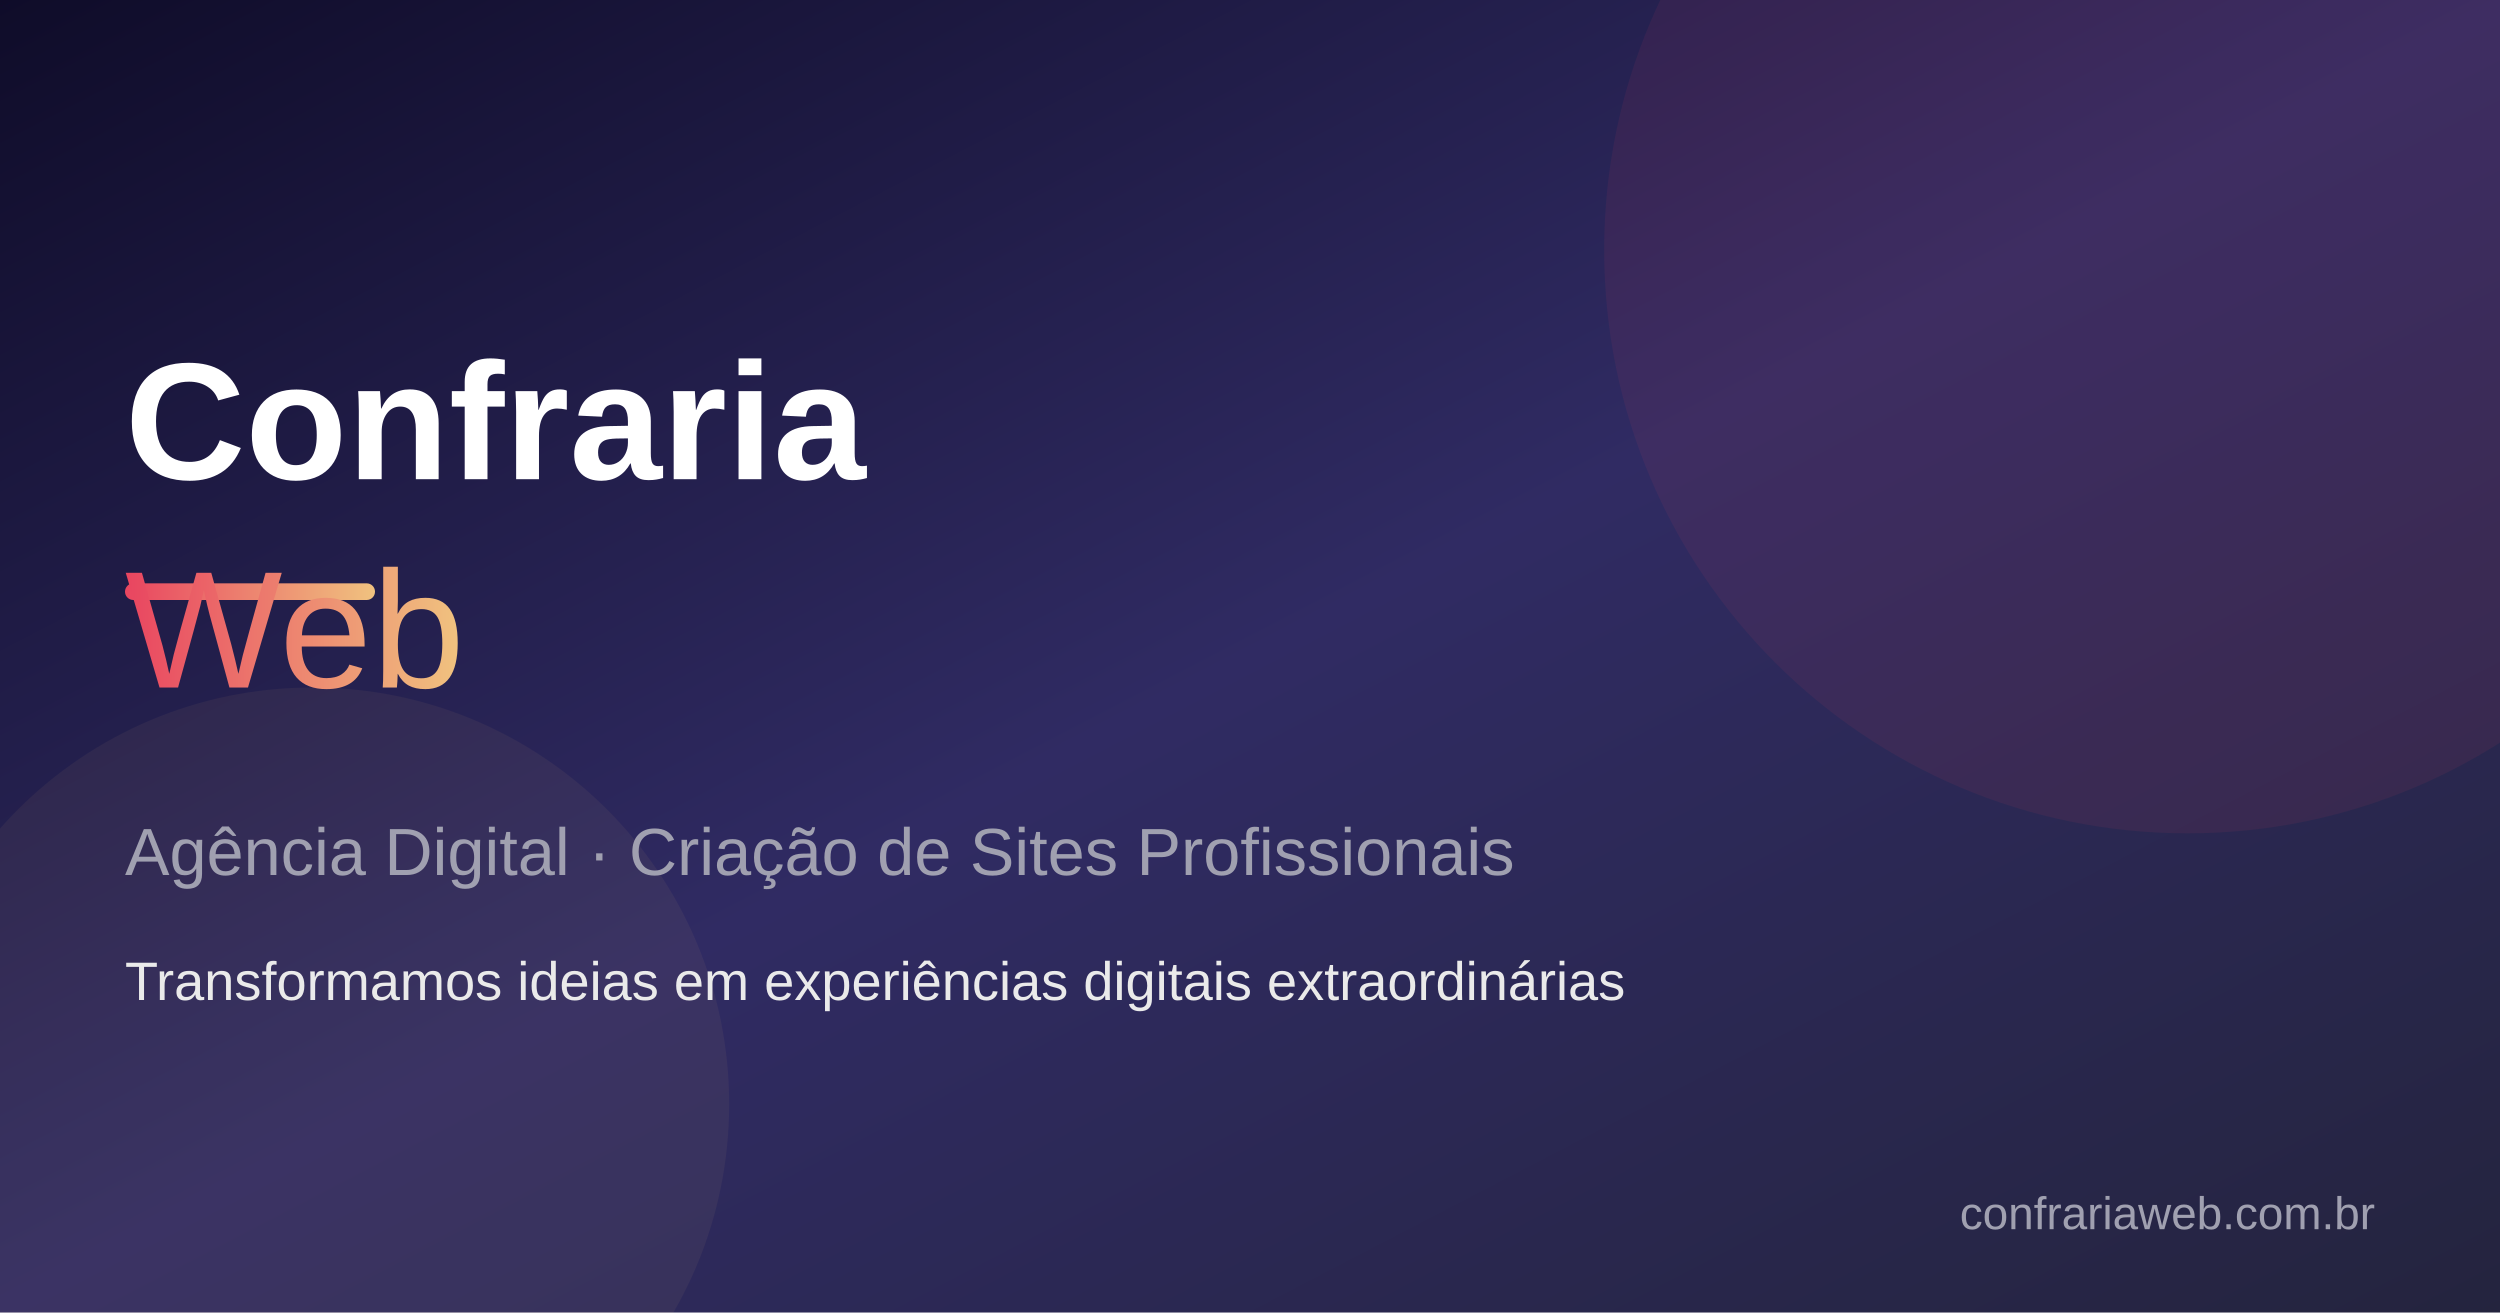
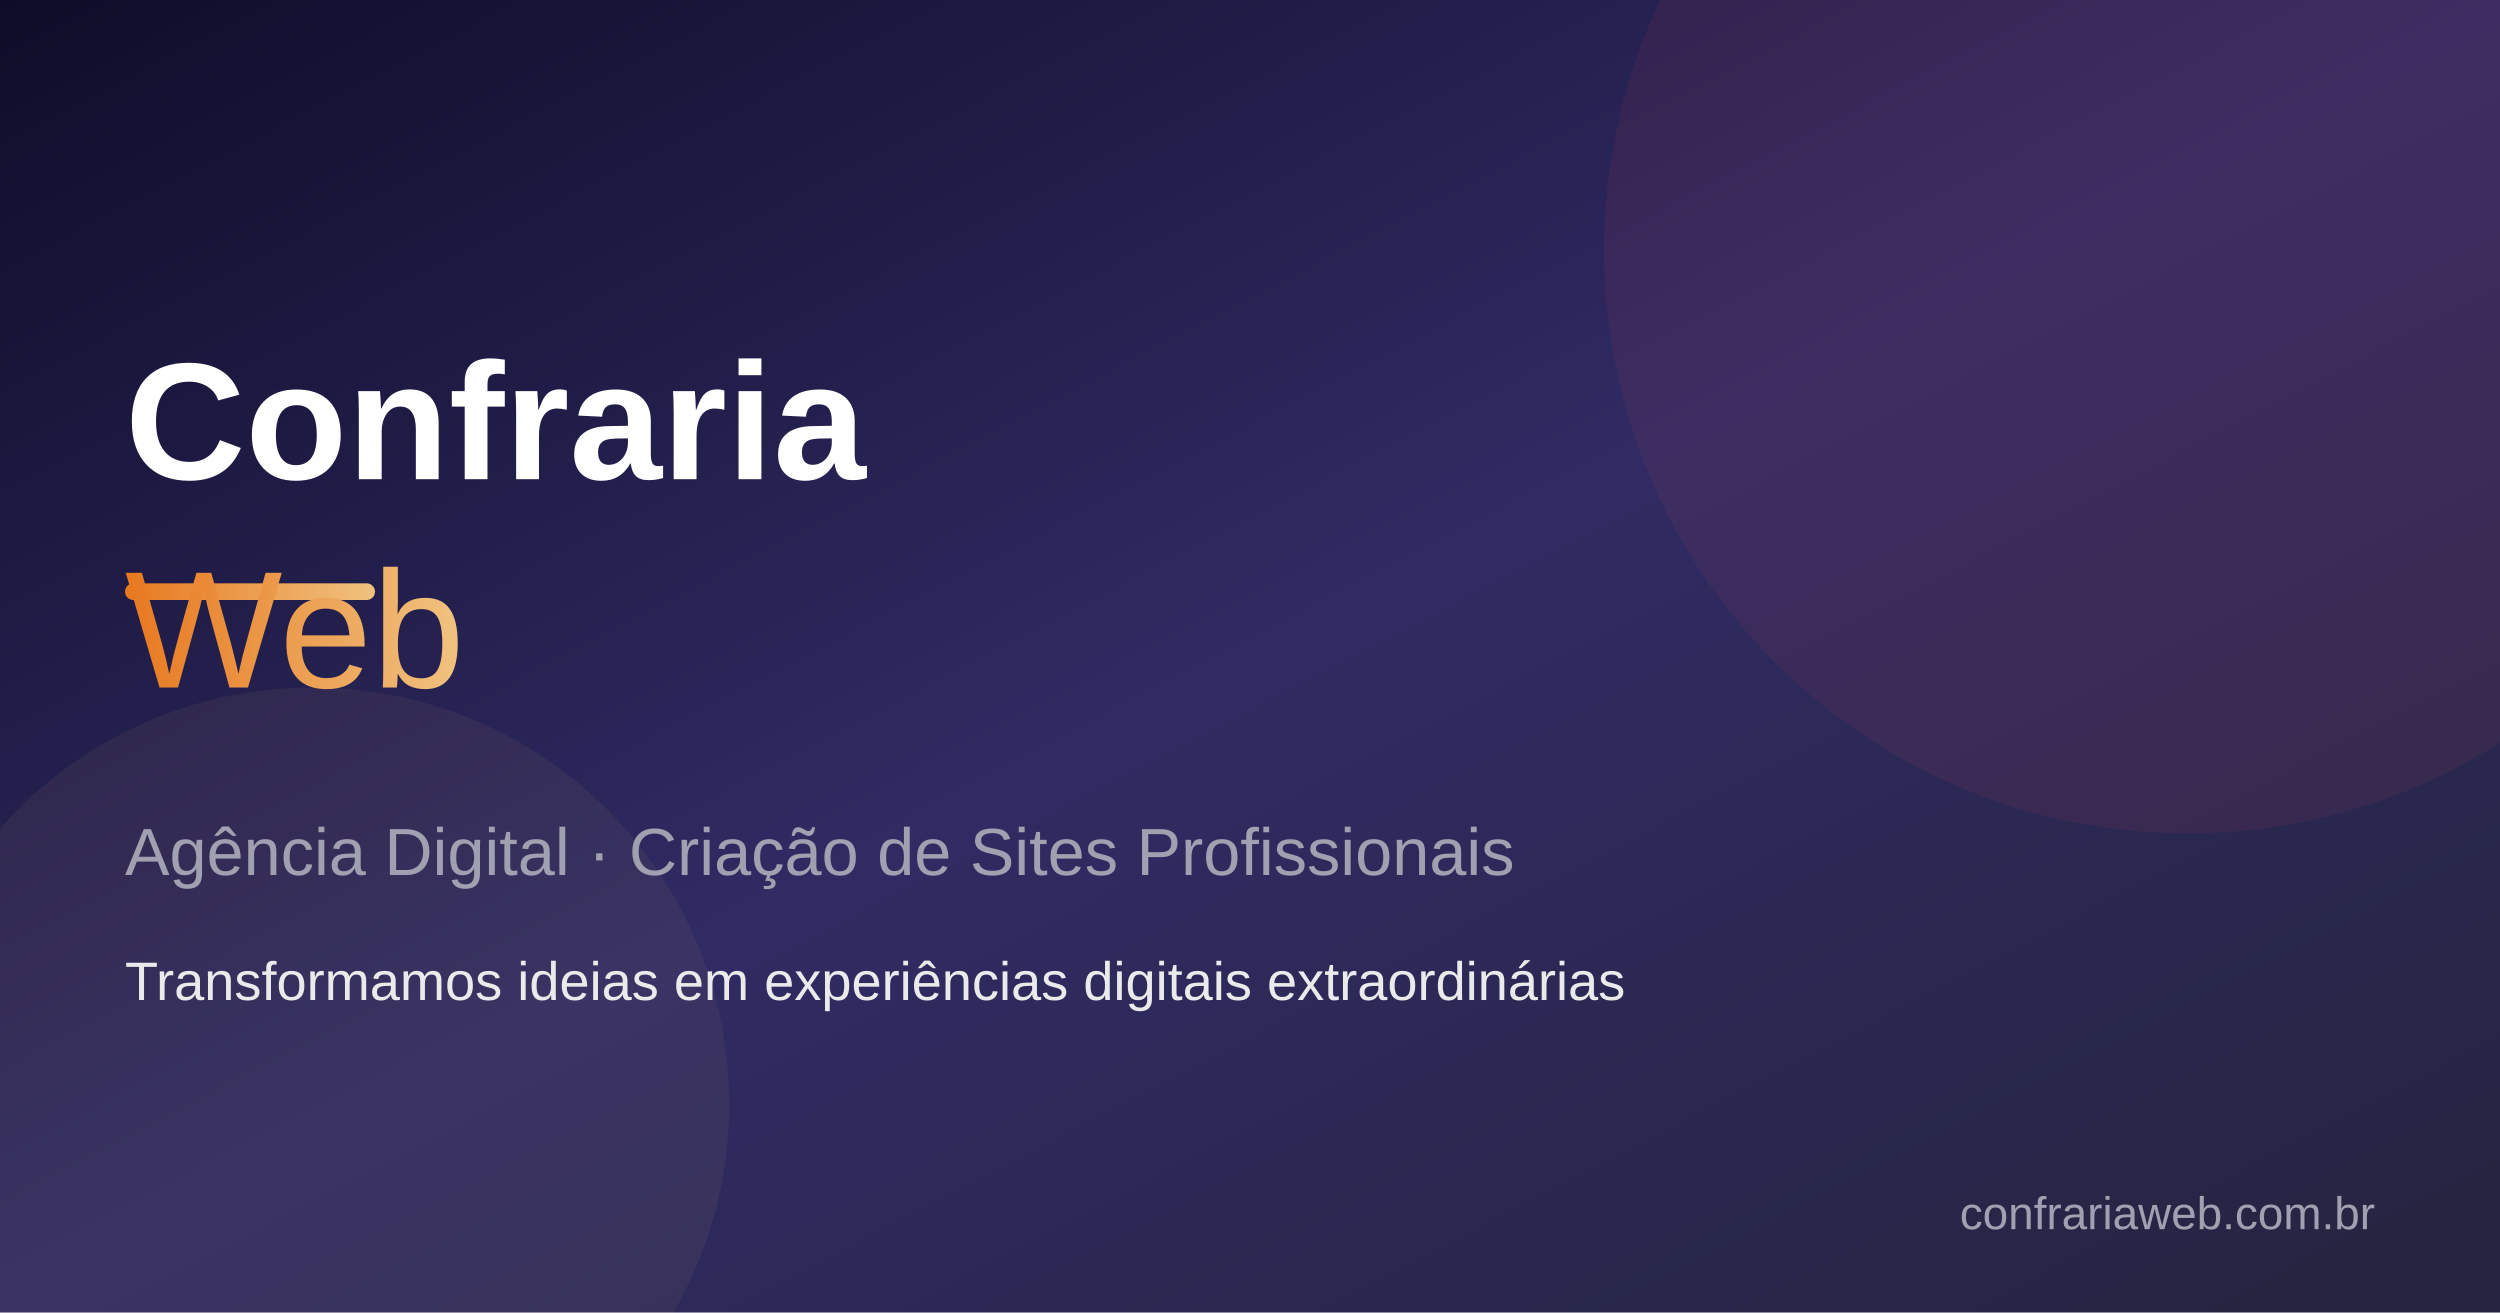
<svg xmlns="http://www.w3.org/2000/svg" viewBox="0 0 1200 630">
  <defs>
    <linearGradient id="bg" x1="0%" y1="0%" x2="100%" y2="100%">
      <stop offset="0%" style="stop-color:#0f0c29" />
      <stop offset="50%" style="stop-color:#302b63" />
      <stop offset="100%" style="stop-color:#24243e" />
    </linearGradient>
    <linearGradient id="accent" x1="0%" y1="0%" x2="100%" y2="0%">
-       <stop offset="0%" style="stop-color:#e94560" />
+       <stop offset="0%" style="stop-color:#e87820" />
      <stop offset="100%" style="stop-color:#f0c27f" />
    </linearGradient>
  </defs>
  <rect width="1200" height="630" fill="url(#bg)" />
  <circle cx="1050" cy="120" r="280" fill="rgba(233,69,96,0.08)" />
  <circle cx="150" cy="530" r="200" fill="rgba(240,194,127,0.06)" />
  <rect x="60" y="280" width="120" height="8" rx="4" fill="url(#accent)" />
  <text x="60" y="230" font-family="Arial, sans-serif" font-size="80" font-weight="900" fill="#ffffff">Confraria</text>
  <text x="60" y="330" font-family="Arial, sans-serif" font-size="80" font-weight="300" fill="url(#accent)">Web</text>
  <text x="60" y="420" font-family="Arial, sans-serif" font-size="32" fill="#a0a0b0">Agência Digital · Criação de Sites Profissionais</text>
  <text x="60" y="480" font-family="Arial, sans-serif" font-size="26" fill="#eaeaea">Transformamos ideias em experiências digitais extraordinárias</text>
  <text x="1140" y="590" font-family="Arial, sans-serif" font-size="22" fill="#a0a0b0" text-anchor="end">confrariaweb.com.br</text>
</svg>
